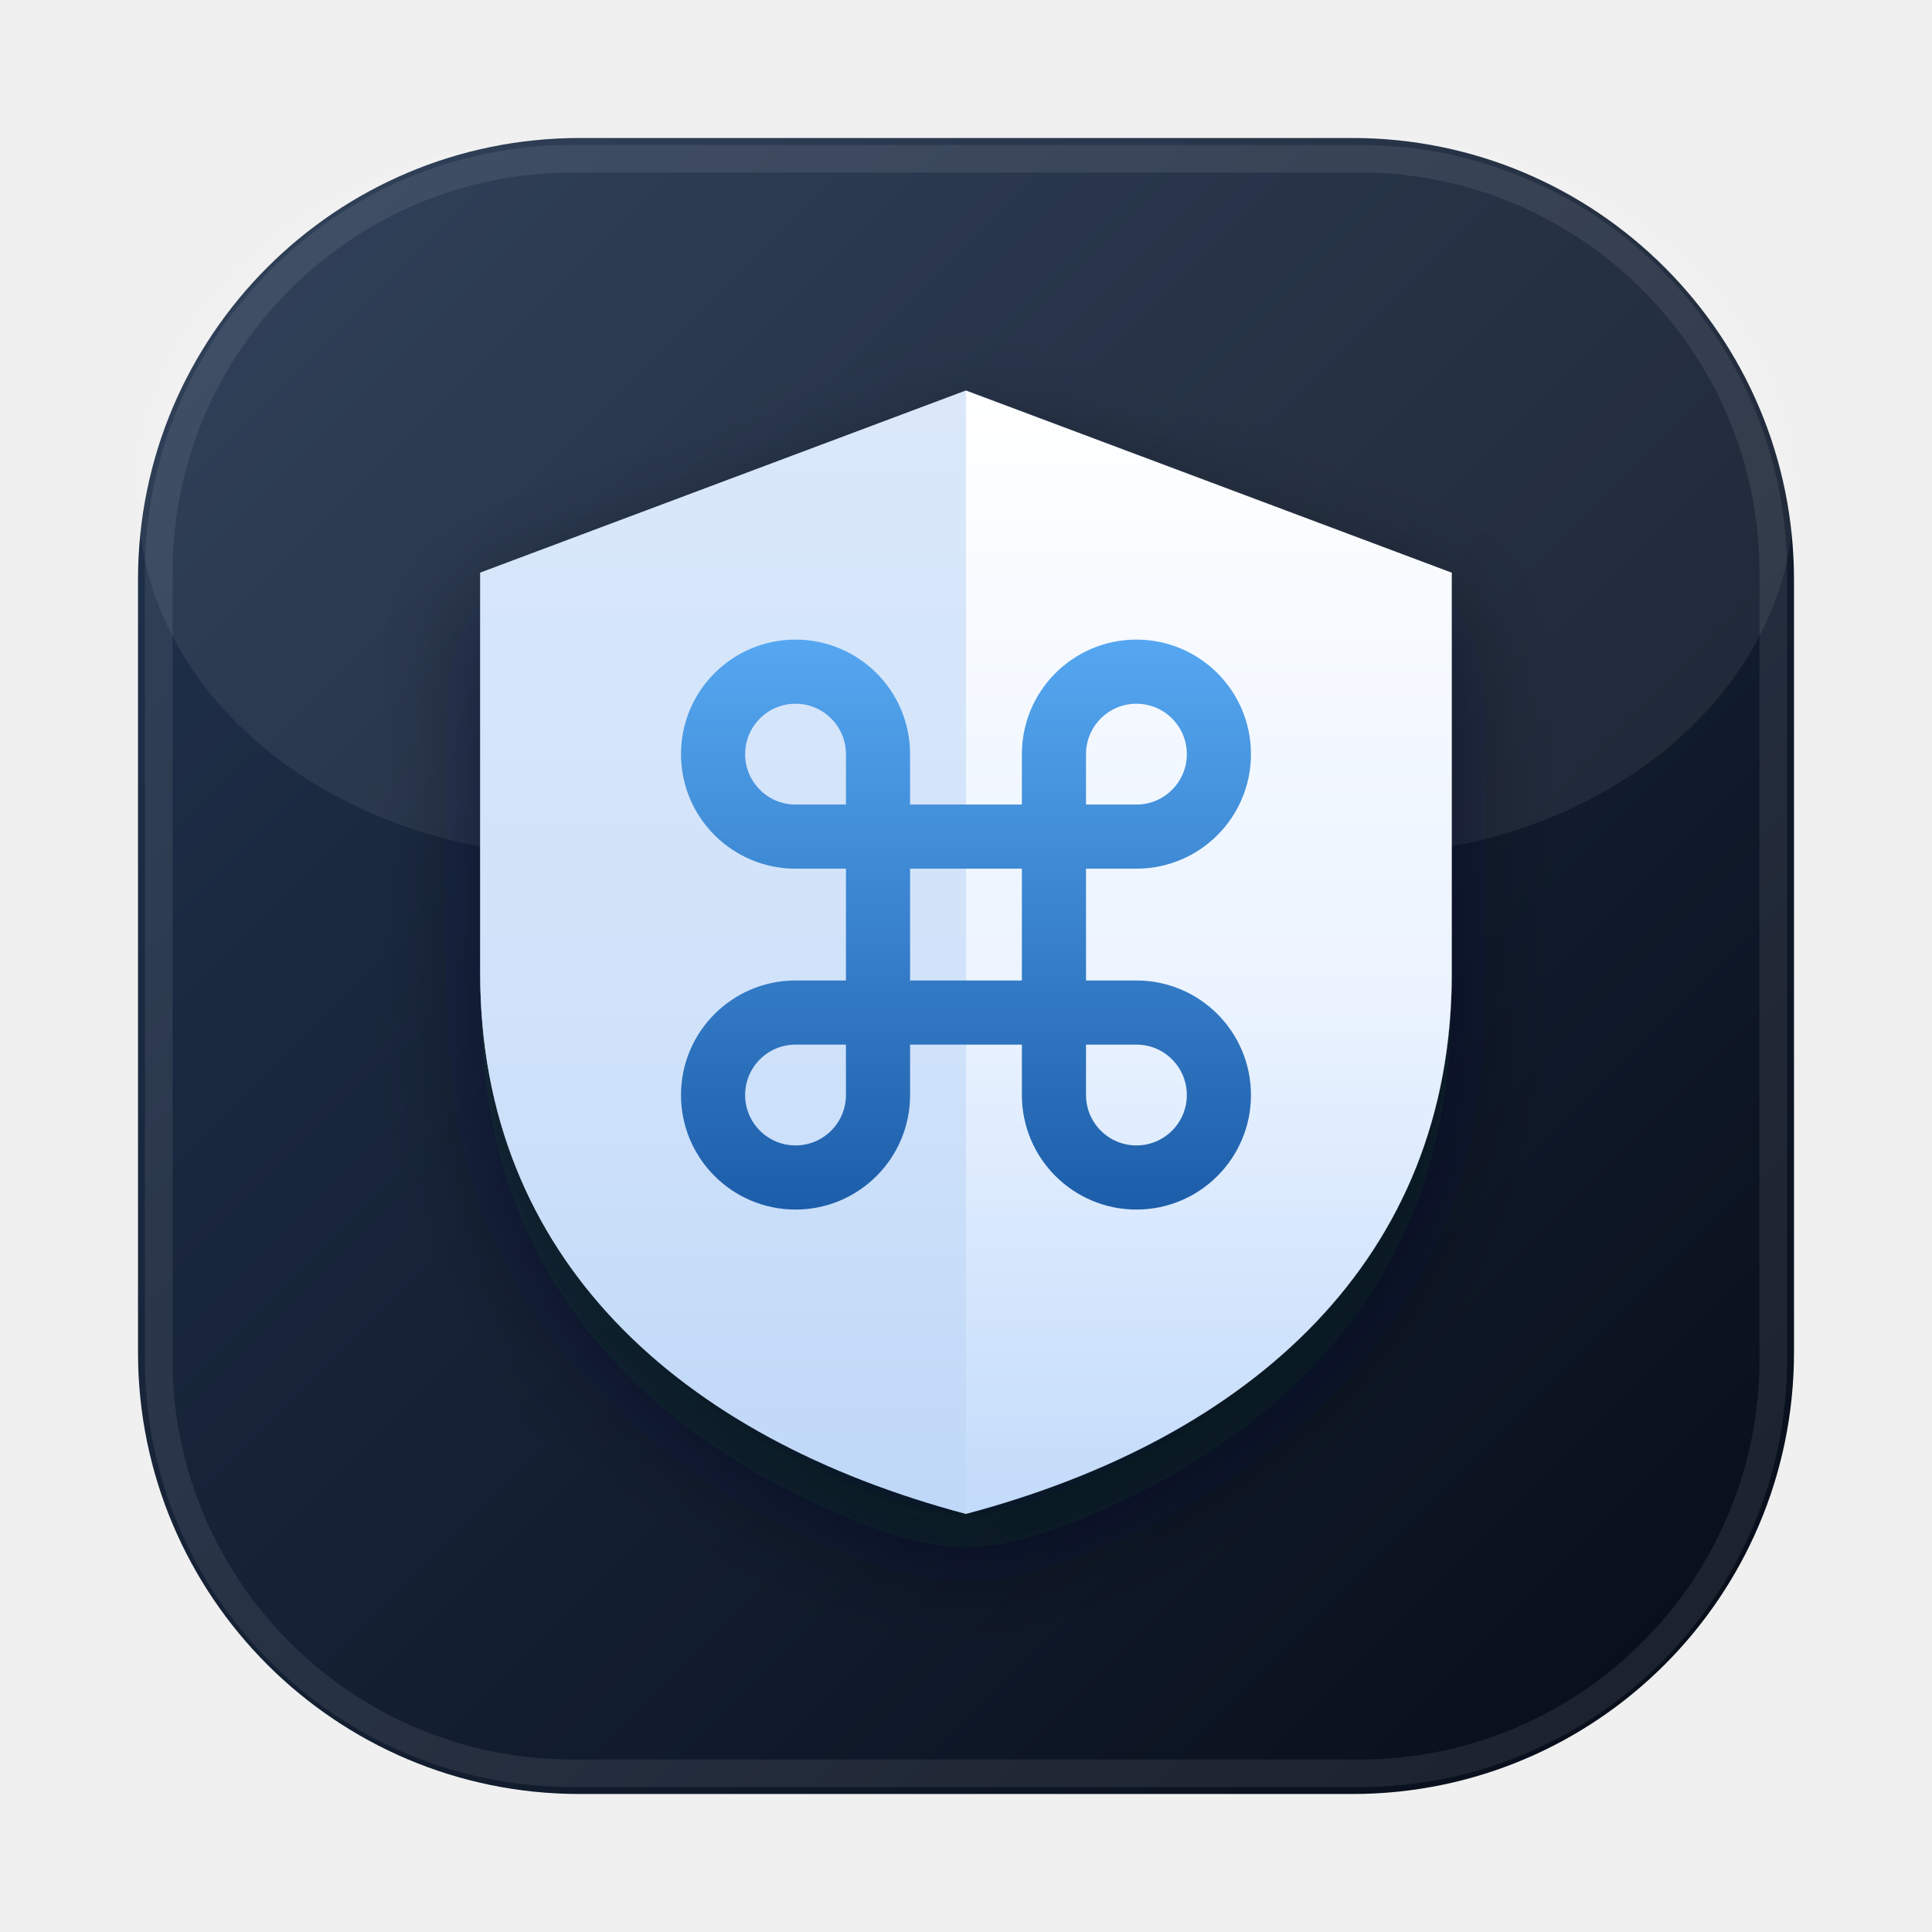
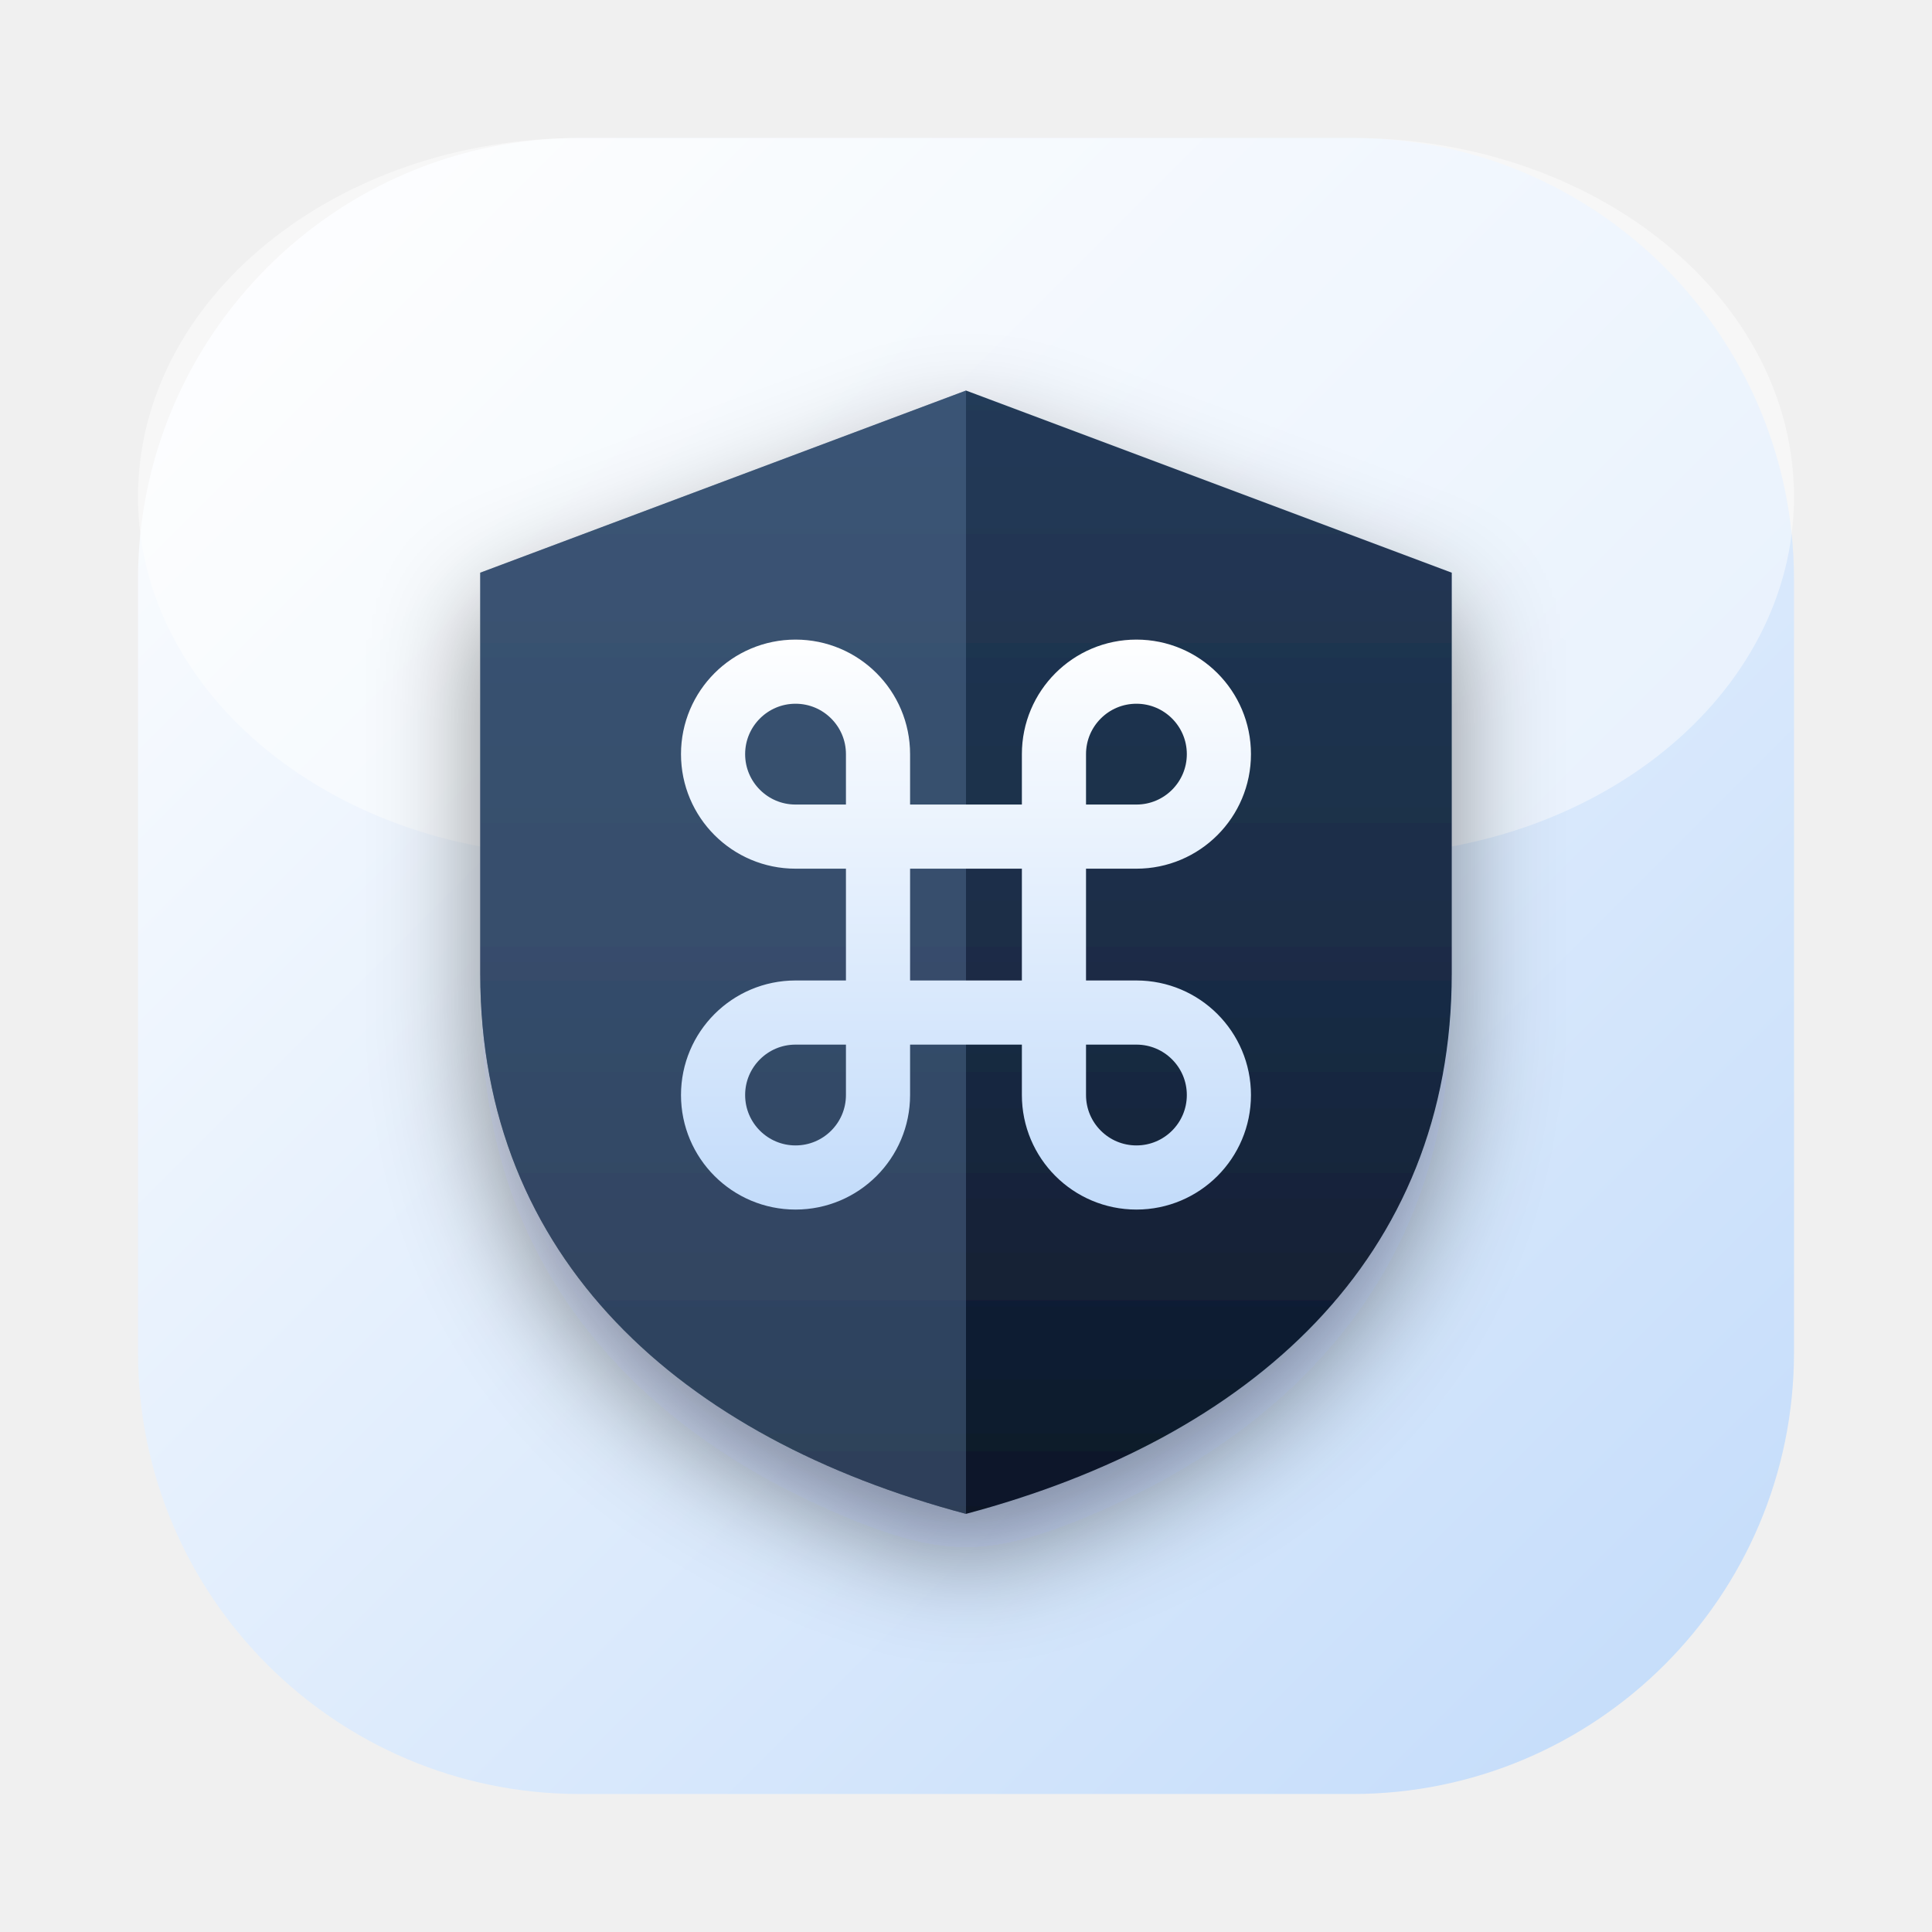
<svg xmlns="http://www.w3.org/2000/svg" viewBox="-3 -3 70 70" role="img" aria-label="mac: Broad loops">
  <defs>
    <linearGradient id="tile" x1="0" y1="0" x2="1" y2="1">
-       <stop offset="0" stop-color="#22344f" />
-       <stop offset="1" stop-color="#070d18" />
+       <stop offset="0" stop-color="#ffffff" />
+       <stop offset="1" stop-color="#c2dbfa" />
    </linearGradient>
    <linearGradient id="white" x1="0" y1="0" x2="0" y2="1">
+       <stop offset="0" stop-color="#243a58" />
+       <stop offset=".55" stop-color="#192b44" />
+       <stop offset="1" stop-color="#0c1728" />
+     </linearGradient>
+     <linearGradient id="blue" x1="0" y1="0" x2="0" y2="1">
      <stop offset="0" stop-color="#ffffff" />
-       <stop offset=".55" stop-color="#eaf3ff" />
      <stop offset="1" stop-color="#c2dbfa" />
    </linearGradient>
-     <linearGradient id="blue" x1="0" y1="0" x2="0" y2="1">
-       <stop offset="0" stop-color="#56a8f2" />
-       <stop offset="1" stop-color="#1c5ca8" />
-     </linearGradient>
    <filter id="shadow" x="-45%" y="-45%" width="190%" height="190%">
-       <feDropShadow dx="0" dy="1.5" stdDeviation="1.7" flood-color="#03101f" flood-opacity=".55" />
+       <feDropShadow dx="0" dy="1.5" stdDeviation="1.7" flood-color="#03101f" flood-opacity=".42" />
    </filter>
    <linearGradient id="symbol-blue" gradientUnits="userSpaceOnUse" x1="0" y1="0" x2="0" y2="32">
-       <stop offset="0" stop-color="#56a8f2" />
-       <stop offset="1" stop-color="#1c5ca8" />
+       <stop offset="0" stop-color="#ffffff" />
+       <stop offset="1" stop-color="#c2dbfa" />
    </linearGradient>
  </defs>
  <rect x="2" y="2" width="60" height="60" rx="16" fill="url(#tile)" />
-   <rect x="2" y="2" width="60" height="26" rx="16" fill="#fff" opacity=".07" />
-   <rect x="2.75" y="2.75" width="58.5" height="58.5" rx="15" fill="none" stroke="#fff" stroke-opacity=".08" />
+   <rect x="2" y="2" width="60" height="26" rx="16" fill="#fff" opacity=".45" />
+   <rect x="2.75" y="2.75" width="58.5" height="58.5" rx="15" fill="none" stroke="#fff" stroke-opacity="0" />
  <g id="vault-shield" transform="translate(32 31.5) scale(1.1) translate(-32 -31.5)">
    <g filter="url(#shadow)">
      <path d="M32 13 16 19v13.2c0 9.4 6.6 15.3 16 17.8 9.4-2.5 16-8.4 16-17.8V19L32 13Z" fill="url(#white)" />
    </g>
-     <path d="M32 13 16 19v13.2c0 9.4 6.6 15.3 16 17.8V13Z" fill="#bcd6f6" opacity=".55" />
+     <path d="M32 13 16 19v13.2c0 9.4 6.6 15.3 16 17.8V13Z" fill="#607ea3" opacity=".40" />
  </g>
  <g id="symbol-scale" transform="translate(32 30.5) scale(0.85) translate(-32 -30.5)">
    <g id="platform-symbol" transform="translate(19.5 18) scale(0.7812)">
      <g fill="none" stroke="url(#symbol-blue)" stroke-width="3.5" stroke-linecap="round" stroke-linejoin="round">
        <rect x="11.2" y="11.2" width="9.6" height="9.6" rx="1.2" />
        <path d="M11.2 11.2 H6.7 A4.5 4.5 0 1 1 11.2 6.7 V11.2 M20.8 11.2 H25.3 A4.5 4.5 0 1 0 20.8 6.7 V11.2 M11.2 20.8 H6.7 A4.5 4.5 0 1 0 11.2 25.3 V20.8 M20.8 20.8 H25.3 A4.5 4.5 0 1 1 20.8 25.3 V20.8" />
      </g>
    </g>
  </g>
</svg>
